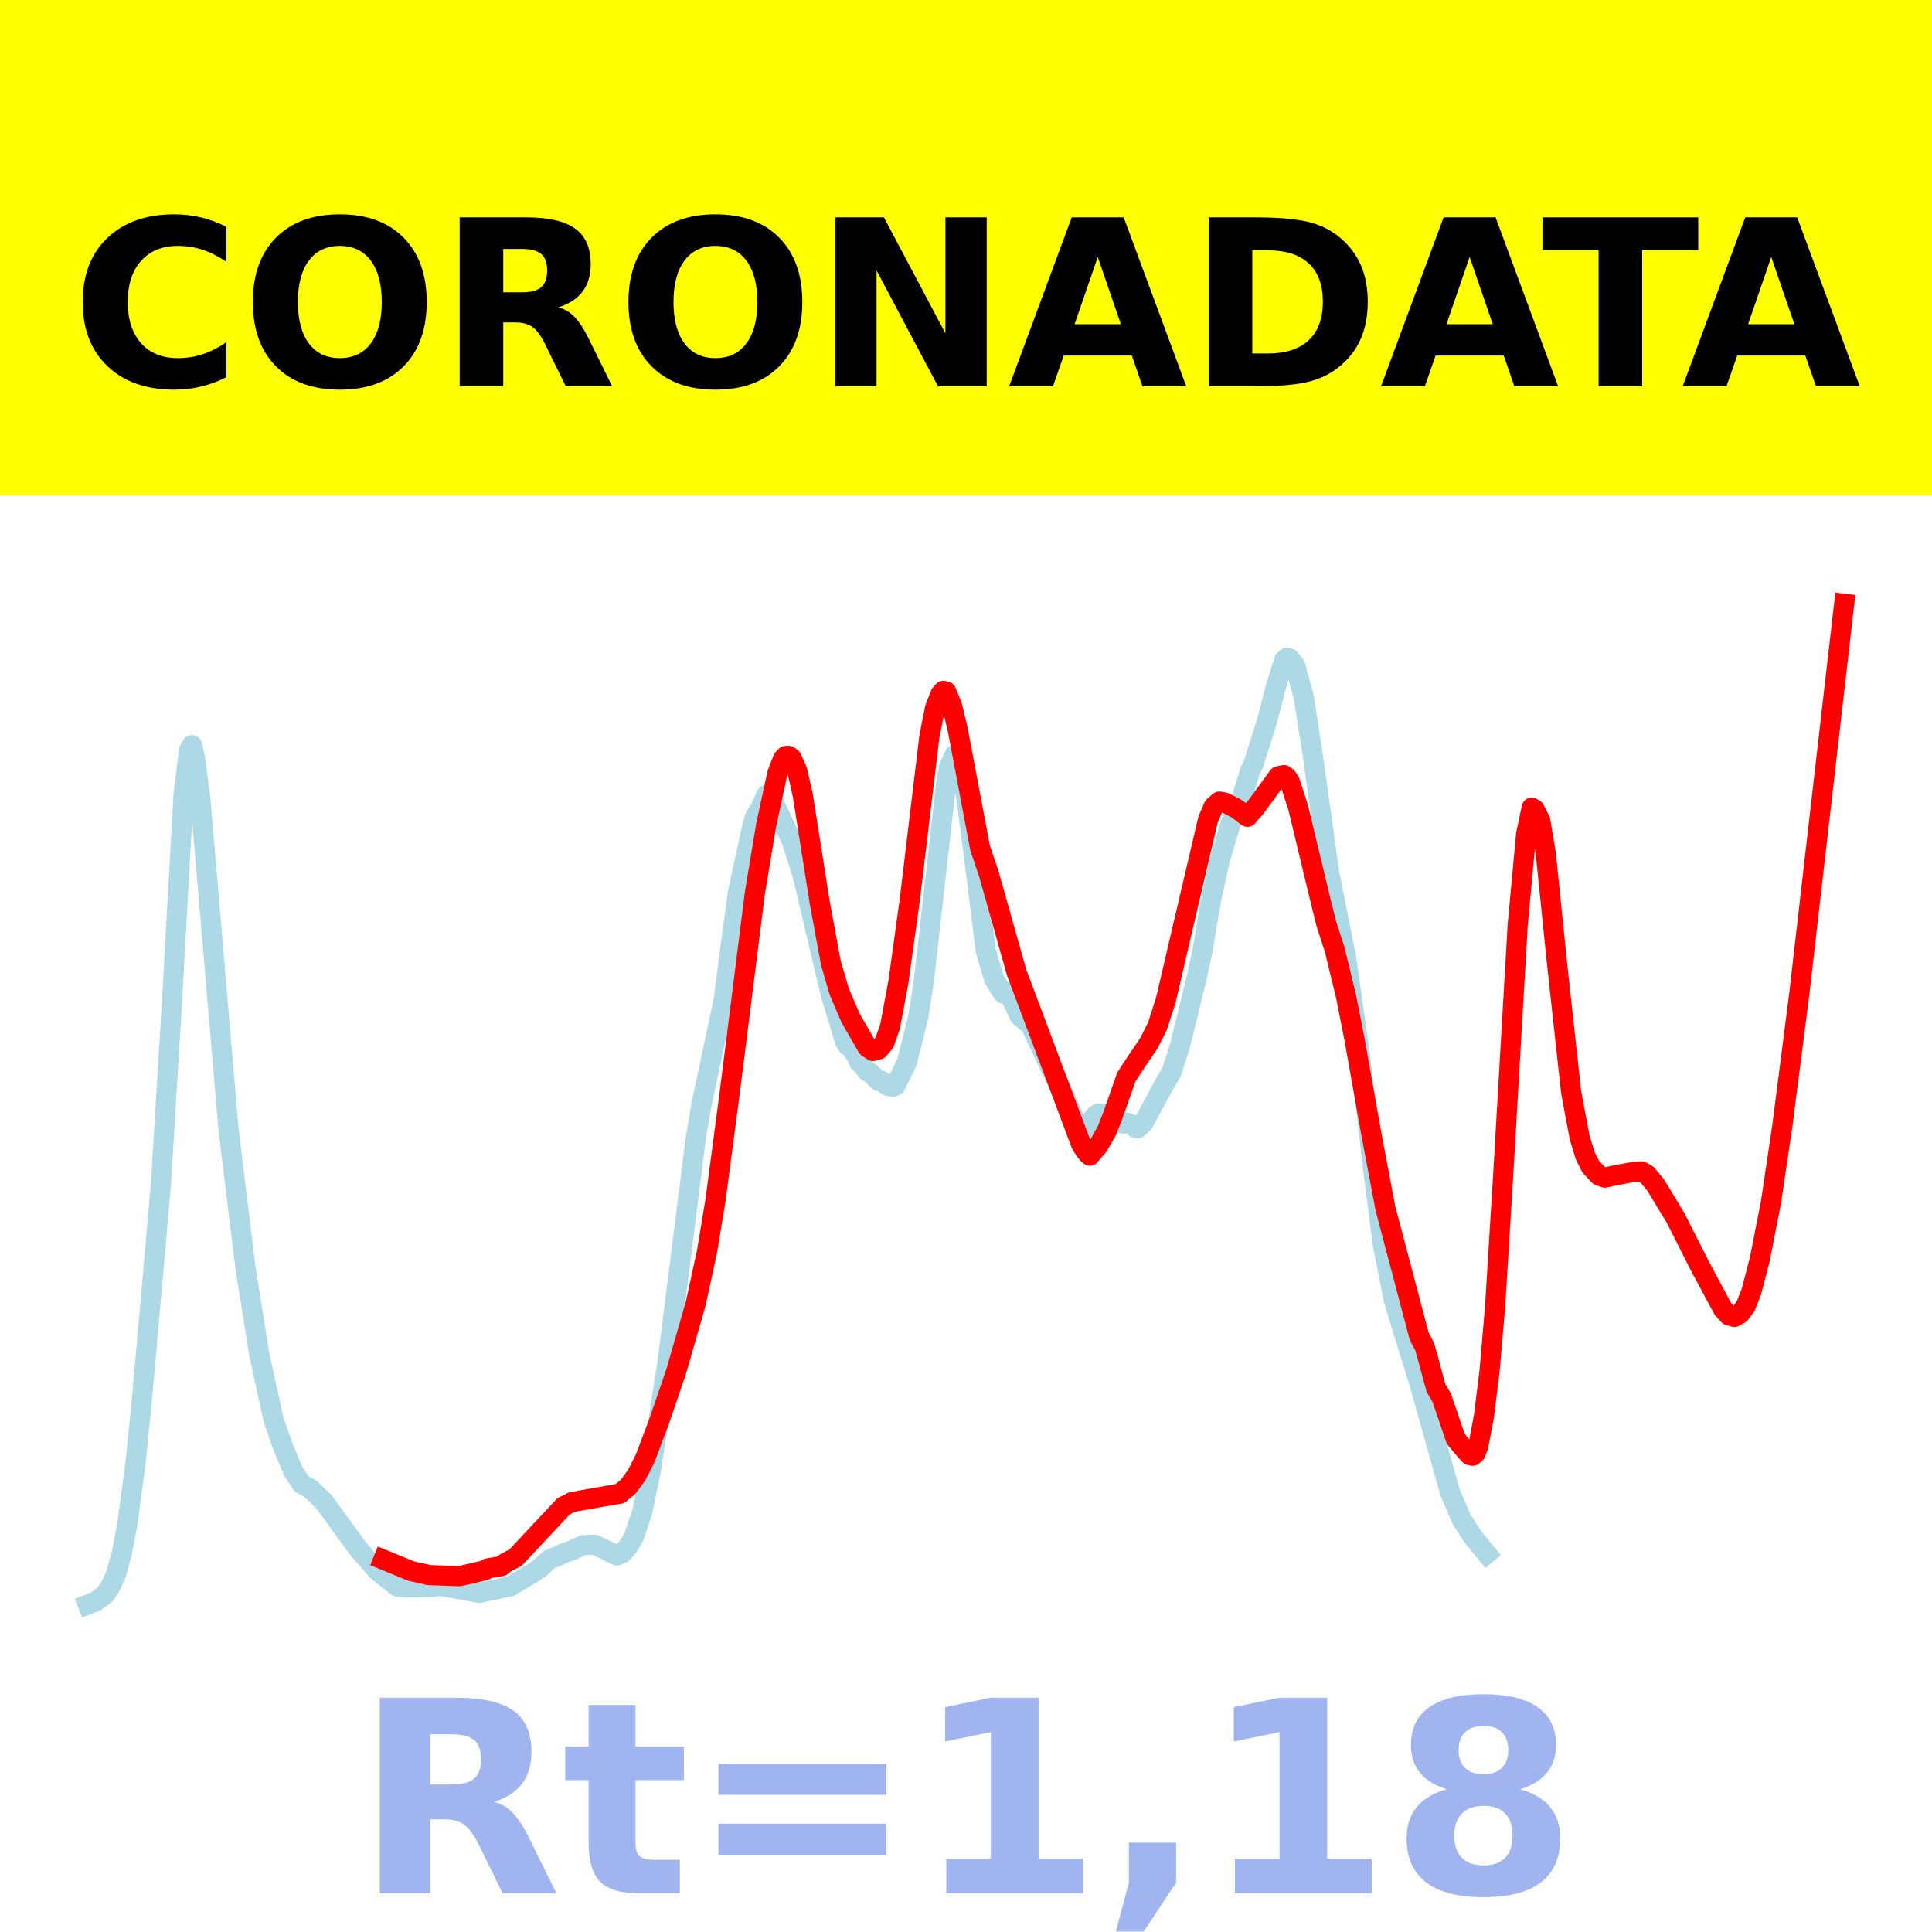
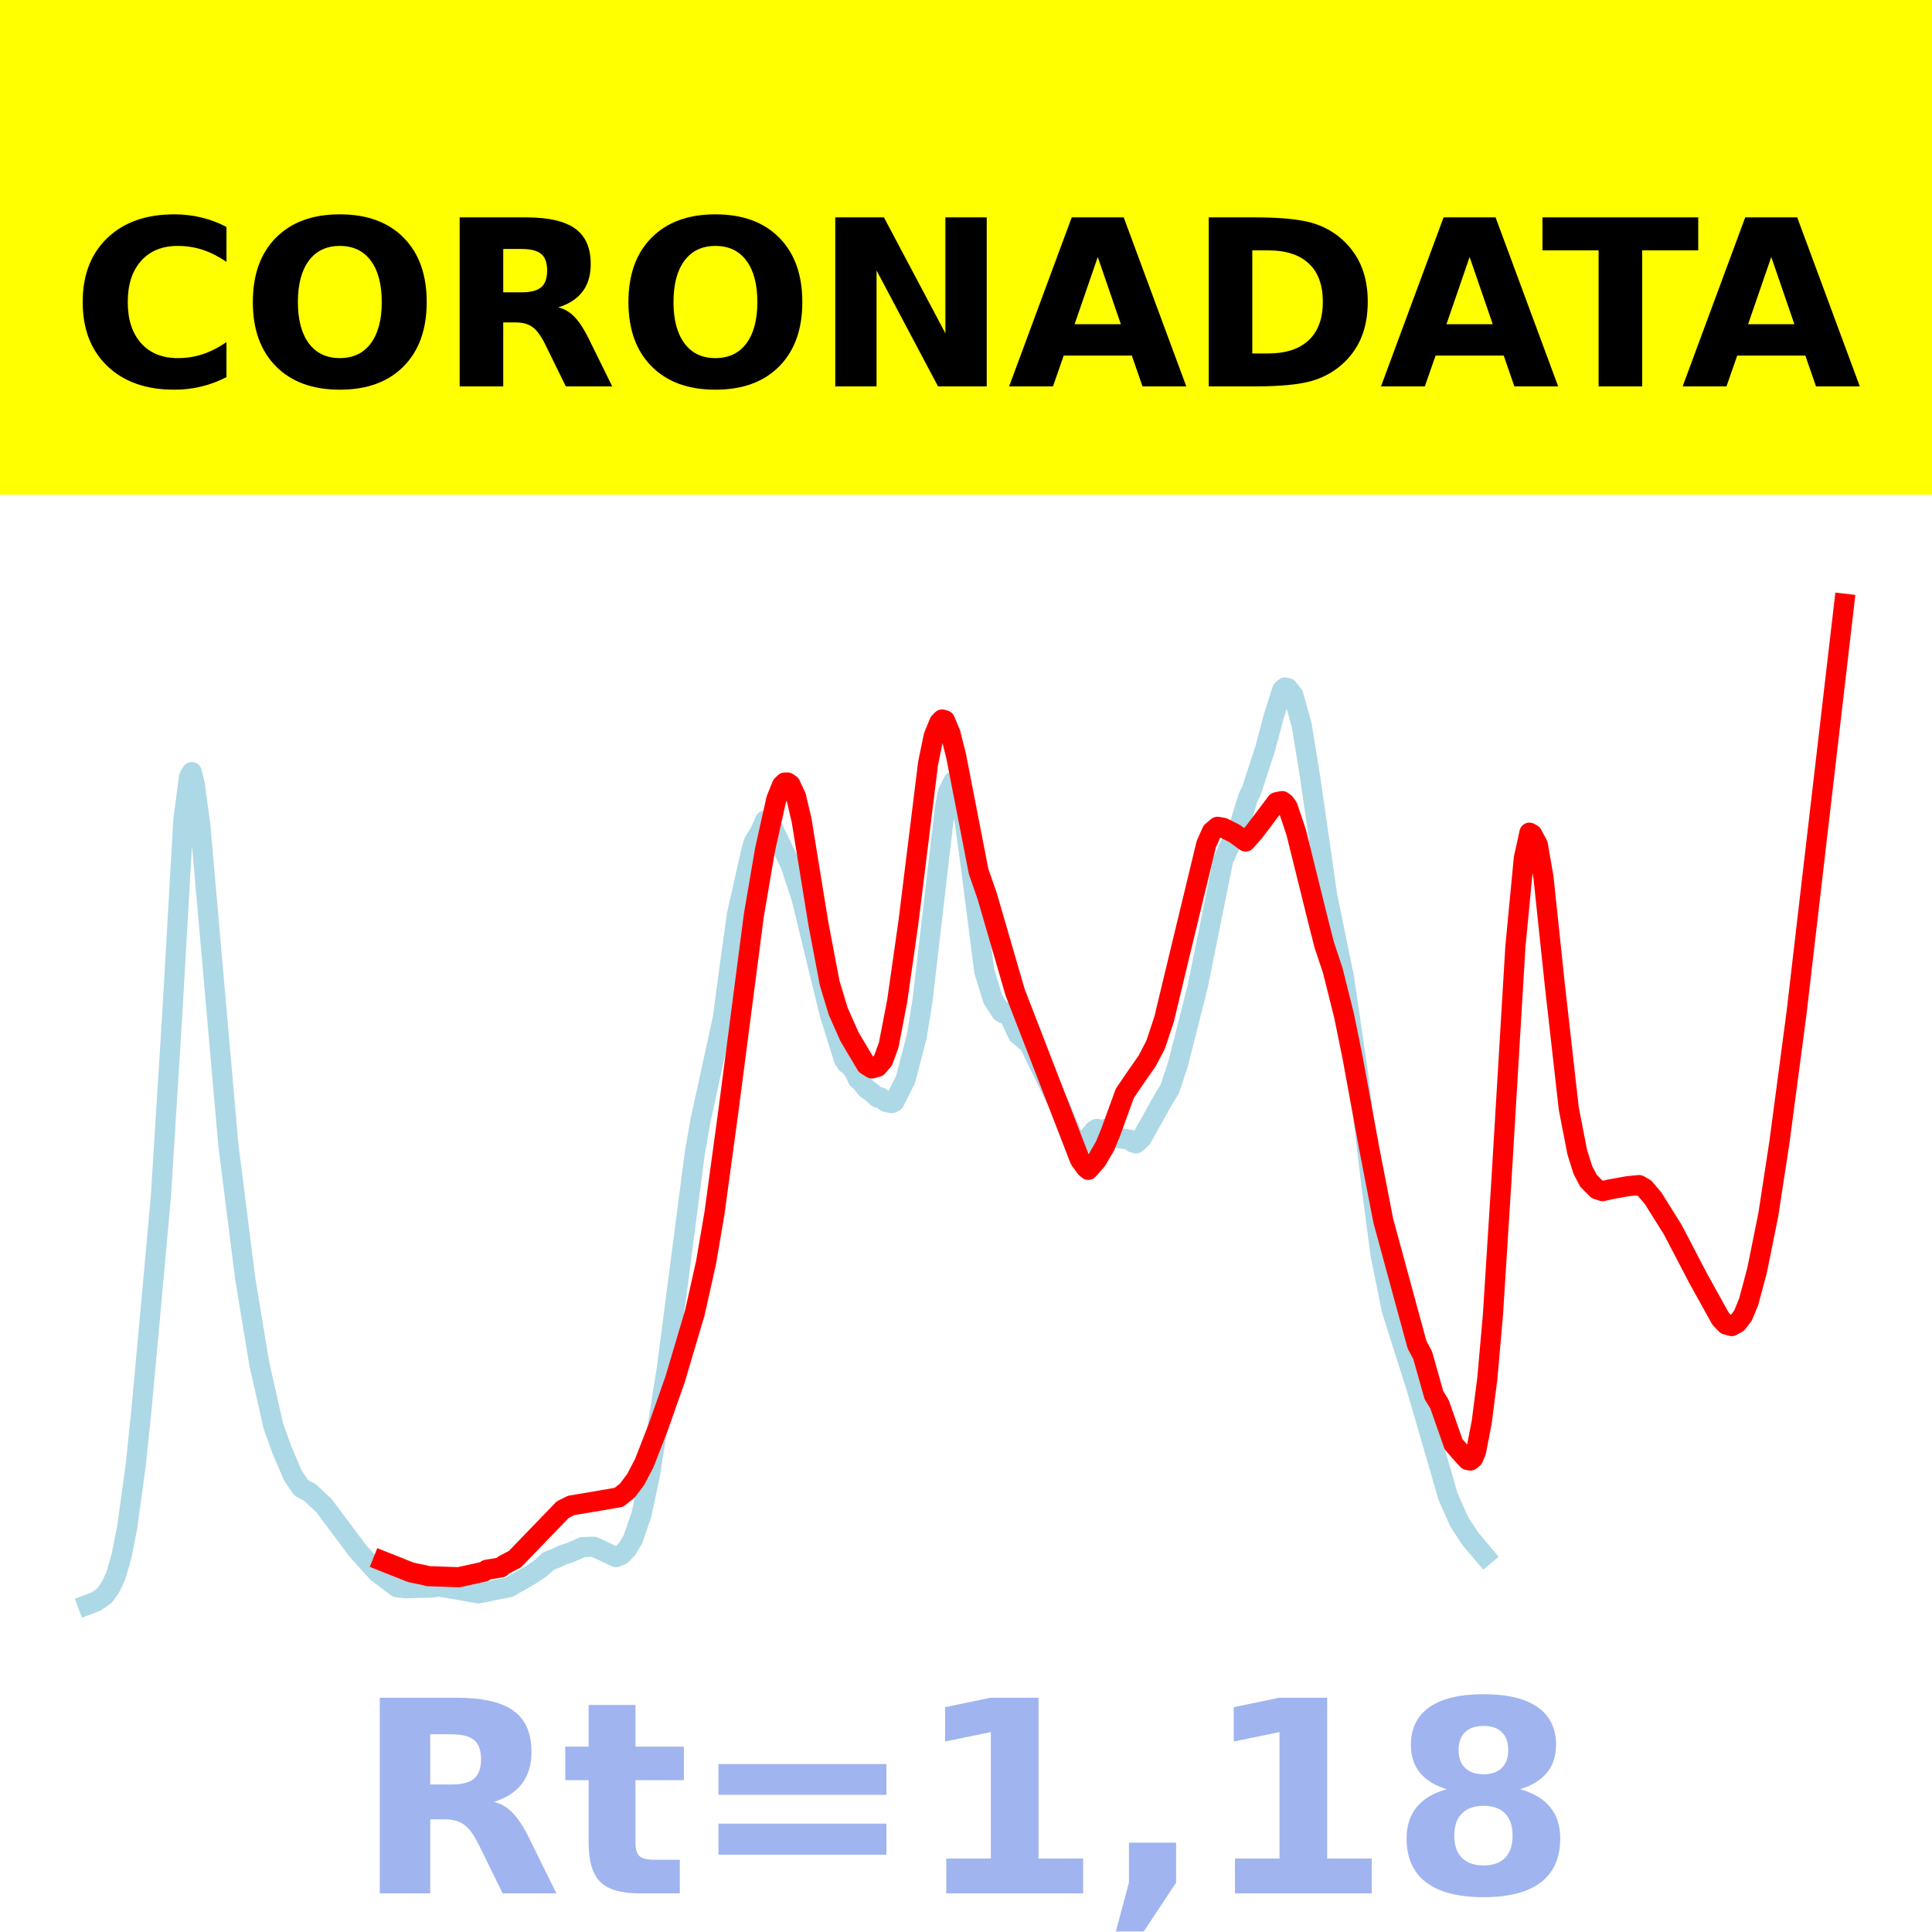
<svg xmlns="http://www.w3.org/2000/svg" xmlns:xlink="http://www.w3.org/1999/xlink" height="144pt" version="1.1" viewBox="0 0 144 144" width="144pt">
  <defs>
    <style type="text/css">*{stroke-linecap:butt;stroke-linejoin:round;}</style>
  </defs>
  <g id="figure_1">
    <g id="patch_1">
      <path d="M 0 144  L 144 144  L 144 0  L 0 0  z " style="fill:#ffffff;" />
    </g>
    <g id="axes_1">
      <g id="patch_2">
        <path d="M 0 144  L 144 144  L 144 0  L 0 0  z " style="fill:#ffffff;" />
      </g>
      <g id="line2d_1">
-         <path clip-path="url(#p2602db2374)" d="M 6.545 119.588  L 7.175 119.342  L 7.804 118.873  L 8.224 118.275  L 8.643 117.341  L 9.063 115.836  L 9.483 113.663  L 10.112 108.928  L 10.531 104.815  L 11.161 97.753  L 12 88.204  L 12.839 74.34  L 13.678 59.226  L 14.098 55.911  L 14.308 55.54  L 14.517 56.41  L 14.937 59.569  L 17.035 84.203  L 18.294 94.482  L 19.343 101.044  L 20.392 105.827  L 21.021 107.644  L 21.86 109.674  L 22.49 110.614  L 23.119 110.947  L 24.168 111.962  L 26.685 115.427  L 28.154 117.105  L 29.622 118.25  L 30.252 118.325  L 32.14 118.276  L 32.769 118.201  L 34.028 118.409  L 34.867 118.57  L 35.706 118.722  L 38.014 118.245  L 39.692 117.245  L 40.322 116.808  L 40.951 116.224  L 41.58 115.981  L 42 115.768  L 42.629 115.552  L 43.469 115.167  L 44.308 115.128  L 45.986 115.933  L 46.406 115.743  L 46.825 115.273  L 47.245 114.552  L 47.874 112.664  L 48.503 109.63  L 49.762 101.479  L 51.86 84.836  L 52.28 82.361  L 53.958 74.438  L 54.378 71.148  L 55.007 66.483  L 56.056 61.675  L 56.266 60.905  L 56.685 60.225  L 57.105 59.263  L 57.315 59.361  L 57.734 59.953  L 58.993 62.638  L 59.832 65.257  L 61.301 71.498  L 61.93 74.15  L 62.979 77.609  L 63.189 77.954  L 63.399 78.051  L 63.818 78.679  L 64.028 79.148  L 64.238 79.34  L 64.657 79.872  L 64.867 79.968  L 65.497 80.577  L 65.706 80.56  L 66.126 80.915  L 66.545 81.003  L 66.755 80.904  L 67.594 79.179  L 68.434 75.838  L 68.853 73.154  L 70.531 58.296  L 70.741 57.126  L 71.161 56.257  L 71.371 56.442  L 71.58 56.958  L 72 59.284  L 72.42 62.419  L 73.469 70.844  L 74.098 72.981  L 74.727 73.994  L 74.937 74.116  L 75.147 74.021  L 75.357 74.359  L 75.986 75.721  L 76.825 76.443  L 78.713 80.463  L 78.923 80.766  L 80.392 84.096  L 80.601 84.231  L 80.811 84.197  L 81.65 83.129  L 81.86 82.991  L 82.28 83.091  L 82.49 83.003  L 82.909 83.185  L 83.538 83.712  L 83.748 83.741  L 83.958 83.656  L 84.378 83.821  L 84.587 84.046  L 84.797 84.098  L 85.217 83.711  L 86.895 80.618  L 87.315 79.924  L 87.944 77.966  L 89.203 72.842  L 89.622 70.884  L 90.252 67.135  L 90.881 64.258  L 91.72 61.39  L 92.559 59.505  L 93.189 57.412  L 93.399 57.03  L 94.448 53.704  L 95.077 51.262  L 95.706 49.227  L 95.916 49.025  L 96.126 49.076  L 96.545 49.618  L 97.175 51.968  L 97.804 55.989  L 99.063 64.999  L 99.902 69.234  L 100.322 71.322  L 101.371 78.73  L 102.42 87.717  L 103.049 92.635  L 103.888 96.903  L 104.517 98.974  L 105.776 103.043  L 108.084 111.248  L 108.923 113.212  L 109.762 114.524  L 110.811 115.808  L 110.811 115.808  " style="fill:none;stroke:#add8e6;stroke-linecap:square;stroke-width:1.5;" />
+         <path clip-path="url(#p9ca3937e60)" d="M 6.545 119.601  L 7.174 119.362  L 7.802 118.909  L 8.221 118.328  L 8.64 117.424  L 9.059 115.966  L 9.478 113.86  L 10.106 109.273  L 10.525 105.288  L 11.153 98.447  L 11.991 89.195  L 12.829 75.763  L 13.667 61.122  L 14.086 57.909  L 14.295 57.55  L 14.505 58.393  L 14.924 61.453  L 17.018 85.319  L 18.275 95.278  L 19.322 101.635  L 20.369 106.269  L 20.998 108.03  L 21.836 109.996  L 22.464 110.906  L 23.092 111.229  L 24.14 112.213  L 26.653 115.57  L 28.119 117.196  L 29.585 118.304  L 30.214 118.377  L 32.099 118.33  L 32.727 118.257  L 33.984 118.458  L 34.822 118.614  L 35.66 118.762  L 37.964 118.3  L 39.639 117.331  L 40.268 116.908  L 40.896 116.341  L 41.524 116.106  L 41.943 115.9  L 42.572 115.69  L 43.409 115.317  L 44.247 115.28  L 45.923 116.06  L 46.342 115.876  L 46.761 115.421  L 47.18 114.722  L 47.808 112.893  L 48.436 109.953  L 49.693 102.056  L 51.788 85.933  L 52.207 83.535  L 53.882 75.859  L 54.301 72.671  L 54.929 68.152  L 55.977 63.494  L 56.186 62.748  L 56.605 62.089  L 57.024 61.157  L 57.233 61.252  L 57.652 61.826  L 58.909 64.427  L 59.747 66.964  L 61.213 73.01  L 61.841 75.579  L 62.889 78.931  L 63.098 79.265  L 63.308 79.359  L 63.727 79.968  L 63.936 80.422  L 64.145 80.608  L 64.564 81.123  L 64.983 81.43  L 65.402 81.807  L 65.612 81.79  L 66.031 82.133  L 66.449 82.219  L 66.659 82.123  L 67.497 80.452  L 68.335 77.215  L 68.753 74.615  L 70.429 60.22  L 70.639 59.087  L 71.057 58.245  L 71.267 58.424  L 71.476 58.924  L 71.895 61.178  L 72.314 64.214  L 73.361 72.377  L 73.99 74.447  L 74.618 75.429  L 74.828 75.547  L 75.037 75.455  L 75.247 75.782  L 75.875 77.102  L 76.713 77.801  L 78.598 81.696  L 79.017 82.474  L 80.064 84.977  L 80.483 85.346  L 80.692 85.313  L 81.53 84.278  L 81.74 84.145  L 82.159 84.242  L 82.368 84.156  L 82.787 84.333  L 83.415 84.843  L 84.253 84.95  L 84.463 85.168  L 84.672 85.218  L 85.091 84.843  L 86.767 81.846  L 87.185 81.174  L 87.814 79.276  L 89.28 73.475  L 91.165 64.137  L 92.003 62.246  L 92.422 61.392  L 93.05 59.364  L 93.26 58.993  L 94.307 55.772  L 94.935 53.406  L 95.564 51.434  L 95.773 51.238  L 95.983 51.288  L 96.401 51.813  L 97.03 54.09  L 97.658 57.985  L 98.915 66.714  L 99.753 70.817  L 100.172 72.84  L 101.219 80.017  L 102.266 88.724  L 102.895 93.488  L 103.732 97.623  L 104.361 99.629  L 105.617 103.572  L 107.921 111.521  L 108.759 113.423  L 109.597 114.695  L 110.644 115.938  L 110.644 115.938  " style="fill:none;stroke:#add8e6;stroke-linecap:square;stroke-width:1.5;" />
      </g>
      <g id="line2d_2">
-         <path clip-path="url(#p2602db2374)" d="M 28.573 116.248  L 30.671 117.107  L 31.72 117.332  L 31.93 117.395  L 34.238 117.479  L 36.126 117.048  L 36.336 116.9  L 37.385 116.726  L 37.594 116.535  L 38.434 116.087  L 42 112.278  L 42.629 111.954  L 44.517 111.618  L 46.196 111.329  L 46.825 110.808  L 47.455 109.942  L 48.084 108.703  L 49.133 105.923  L 50.392 102.245  L 51.86 97.139  L 52.699 93.267  L 53.329 89.463  L 54.378 81.525  L 56.266 66.559  L 57.105 61.495  L 57.944 57.621  L 58.364 56.556  L 58.573 56.343  L 58.783 56.338  L 58.993 56.49  L 59.413 57.409  L 59.832 59.247  L 61.091 67.236  L 61.93 71.776  L 62.559 73.924  L 63.399 75.881  L 64.657 78.063  L 65.077 78.335  L 65.497 78.217  L 65.916 77.714  L 66.336 76.532  L 66.965 73.167  L 67.804 67.112  L 69.273 54.874  L 69.692 52.768  L 70.112 51.713  L 70.322 51.49  L 70.531 51.551  L 70.951 52.582  L 71.371 54.311  L 73.049 63.199  L 73.678 65.049  L 75.776 72.491  L 80.601 85.335  L 81.021 85.946  L 81.231 86.136  L 81.86 85.398  L 82.49 84.295  L 82.909 83.233  L 83.958 80.261  L 84.587 79.298  L 85.636 77.746  L 86.266 76.499  L 86.895 74.539  L 87.944 70.034  L 90.042 61.082  L 90.462 60.113  L 90.881 59.746  L 91.301 59.82  L 92.14 60.253  L 92.979 60.879  L 93.608 60.146  L 95.287 57.855  L 95.706 57.77  L 95.916 57.928  L 96.126 58.238  L 96.755 60.173  L 98.434 67.157  L 98.853 68.841  L 99.483 70.791  L 100.322 74.247  L 100.951 77.424  L 102.21 84.506  L 103.259 90.059  L 105.776 99.593  L 106.196 100.392  L 107.035 103.464  L 107.455 104.17  L 108.503 107.248  L 109.133 107.994  L 109.552 108.46  L 109.762 108.501  L 109.972 108.317  L 110.182 107.804  L 110.601 105.571  L 111.021 102.214  L 111.441 97.317  L 112.07 87.061  L 113.119 68.972  L 113.748 62.172  L 114.168 60.198  L 114.378 60.32  L 114.797 61.137  L 115.217 63.643  L 116.056 71.846  L 117.105 81.423  L 117.734 84.762  L 118.154 86.144  L 118.573 86.971  L 119.203 87.632  L 119.622 87.774  L 120.252 87.628  L 121.51 87.395  L 122.35 87.309  L 122.769 87.557  L 123.399 88.32  L 124.867 90.738  L 126.755 94.467  L 128.434 97.589  L 128.853 98.038  L 129.273 98.156  L 129.692 97.914  L 130.112 97.35  L 130.531 96.297  L 131.161 93.881  L 132 89.6  L 132.839 83.958  L 134.098 74.165  L 137.455 45  L 137.455 45  " style="fill:none;stroke:#ff0000;stroke-linecap:square;stroke-width:1.5;" />
+         <path clip-path="url(#p9ca3937e60)" d="M 28.538 116.365  L 30.633 117.197  L 31.68 117.415  L 31.889 117.476  L 34.193 117.558  L 36.079 117.14  L 36.288 116.996  L 37.335 116.828  L 37.545 116.643  L 38.383 116.209  L 41.943 112.519  L 42.572 112.205  L 44.666 111.855  L 46.132 111.6  L 46.761 111.095  L 47.389 110.256  L 48.017 109.055  L 49.065 106.362  L 50.321 102.799  L 51.788 97.852  L 52.625 94.1  L 53.254 90.415  L 54.301 82.725  L 56.186 68.226  L 57.024 63.32  L 57.862 59.566  L 58.281 58.534  L 58.49 58.328  L 58.7 58.324  L 58.909 58.47  L 59.328 59.361  L 59.747 61.142  L 61.004 68.882  L 61.841 73.28  L 62.47 75.361  L 63.308 77.257  L 64.564 79.37  L 64.983 79.635  L 65.402 79.52  L 65.821 79.033  L 66.24 77.887  L 66.868 74.627  L 67.706 68.761  L 69.172 56.905  L 69.591 54.865  L 70.01 53.842  L 70.22 53.627  L 70.429 53.686  L 70.848 54.684  L 71.267 56.359  L 72.943 64.971  L 73.571 66.762  L 75.665 73.972  L 80.483 86.416  L 80.902 87.008  L 81.111 87.192  L 81.74 86.478  L 82.368 85.408  L 82.787 84.38  L 83.834 81.501  L 84.463 80.567  L 85.51 79.063  L 86.138 77.856  L 86.767 75.957  L 87.814 71.592  L 89.908 62.919  L 90.327 61.981  L 90.746 61.625  L 91.165 61.697  L 92.003 62.116  L 92.841 62.722  L 93.469 62.013  L 95.145 59.793  L 95.564 59.71  L 95.773 59.863  L 95.983 60.164  L 96.611 62.039  L 98.287 68.805  L 98.705 70.437  L 99.334 72.325  L 100.172 75.674  L 100.8 78.752  L 102.057 85.613  L 103.104 90.992  L 105.617 100.23  L 106.036 101.004  L 106.874 103.98  L 107.293 104.663  L 108.34 107.646  L 108.969 108.368  L 109.388 108.82  L 109.597 108.859  L 109.807 108.682  L 110.016 108.184  L 110.435 106.021  L 110.854 102.769  L 111.273 98.024  L 111.901 88.088  L 112.948 70.563  L 113.577 63.975  L 113.996 62.063  L 114.205 62.181  L 114.624 62.973  L 115.043 65.4  L 115.881 73.347  L 116.928 82.626  L 117.556 85.861  L 117.975 87.2  L 118.394 88.001  L 119.023 88.642  L 119.441 88.779  L 120.07 88.637  L 121.327 88.412  L 122.164 88.329  L 122.583 88.569  L 123.212 89.308  L 124.678 91.65  L 126.563 95.263  L 128.239 98.288  L 128.657 98.723  L 129.076 98.837  L 129.495 98.603  L 129.914 98.056  L 130.333 97.036  L 130.961 94.693  L 131.799 90.542  L 132.637 85.068  L 133.894 75.574  L 137.455 45  L 137.455 45  " style="fill:none;stroke:#ff0000;stroke-linecap:square;stroke-width:1.5;" />
      </g>
      <g id="patch_3">
-         <path d="M 0 144  L 0 -0  " style="fill:none;stroke:#ffffff;stroke-linecap:square;stroke-linejoin:miter;stroke-width:0.8;" />
+         <path d="M 0 144  L 0 0  " style="fill:none;stroke:#ffffff;stroke-linecap:square;stroke-linejoin:miter;stroke-width:0.8;" />
      </g>
      <g id="patch_4">
-         <path d="M 144 144  L 144 -0  " style="fill:none;stroke:#ffffff;stroke-linecap:square;stroke-linejoin:miter;stroke-width:0.8;" />
+         <path d="M 144 144  L 144 0  " style="fill:none;stroke:#ffffff;stroke-linecap:square;stroke-linejoin:miter;stroke-width:0.8;" />
      </g>
      <g id="patch_5">
        <path d="M 0 144  L 144 144  " style="fill:none;stroke:#ffffff;stroke-linecap:square;stroke-linejoin:miter;stroke-width:0.8;" />
      </g>
      <g id="patch_6">
        <path d="M 0 0  L 144 0  " style="fill:none;stroke:#ffffff;stroke-linecap:square;stroke-linejoin:miter;stroke-width:0.8;" />
      </g>
    </g>
    <g id="text_1">
      <g id="patch_7">
        <path d="M -64.848 36.368  L 208.848 36.368  L 208.848 -7.654  L -64.848 -7.654  z " style="fill:#ffff00;stroke:#ffff00;stroke-linejoin:miter;" />
      </g>
      <g transform="translate(72 9.45018)scale(0.1728 -0.1728)" />
      <g transform="translate(-60.87375 28.8)scale(0.1728 -0.1728)">
        <defs>
          <path id="DejaVuSans-Bold-32" />
          <path d="M 67 4  Q 61.812 1.312 56.203 -0.047  Q 50.594 -1.422 44.484 -1.422  Q 26.266 -1.422 15.625 8.766  Q 4.984 18.953 4.984 36.375  Q 4.984 53.859 15.625 64.031  Q 26.266 74.219 44.484 74.219  Q 50.594 74.219 56.203 72.844  Q 61.812 71.484 67 68.797  L 67 53.719  Q 61.766 57.281 56.688 58.938  Q 51.609 60.594 46 60.594  Q 35.938 60.594 30.172 54.141  Q 24.422 47.703 24.422 36.375  Q 24.422 25.094 30.172 18.641  Q 35.938 12.203 46 12.203  Q 51.609 12.203 56.688 13.859  Q 61.766 15.531 67 19.094  z " id="DejaVuSans-Bold-67" />
          <path d="M 42.484 60.594  Q 33.891 60.594 29.156 54.25  Q 24.422 47.906 24.422 36.375  Q 24.422 24.906 29.156 18.547  Q 33.891 12.203 42.484 12.203  Q 51.125 12.203 55.859 18.547  Q 60.594 24.906 60.594 36.375  Q 60.594 47.906 55.859 54.25  Q 51.125 60.594 42.484 60.594  z M 42.484 74.219  Q 60.062 74.219 70.016 64.156  Q 79.984 54.109 79.984 36.375  Q 79.984 18.703 70.016 8.641  Q 60.062 -1.422 42.484 -1.422  Q 24.953 -1.422 14.969 8.641  Q 4.984 18.703 4.984 36.375  Q 4.984 54.109 14.969 64.156  Q 24.953 74.219 42.484 74.219  z " id="DejaVuSans-Bold-79" />
          <path d="M 35.891 40.578  Q 41.797 40.578 44.359 42.766  Q 46.922 44.969 46.922 50  Q 46.922 54.984 44.359 57.125  Q 41.797 59.281 35.891 59.281  L 27.984 59.281  L 27.984 40.578  z M 27.984 27.594  L 27.984 0  L 9.188 0  L 9.188 72.906  L 37.891 72.906  Q 52.297 72.906 59 68.062  Q 65.719 63.234 65.719 52.781  Q 65.719 45.562 62.219 40.922  Q 58.734 36.281 51.703 34.078  Q 55.562 33.203 58.609 30.094  Q 61.672 27 64.797 20.703  L 75 0  L 54.984 0  L 46.094 18.109  Q 43.406 23.578 40.641 25.578  Q 37.891 27.594 33.297 27.594  z " id="DejaVuSans-Bold-82" />
          <path d="M 9.188 72.906  L 30.172 72.906  L 56.688 22.906  L 56.688 72.906  L 74.516 72.906  L 74.516 0  L 53.516 0  L 27 50  L 27 0  L 9.188 0  z " id="DejaVuSans-Bold-78" />
          <path d="M 53.422 13.281  L 24.031 13.281  L 19.391 0  L 0.484 0  L 27.484 72.906  L 49.906 72.906  L 76.906 0  L 58.016 0  z M 28.719 26.812  L 48.688 26.812  L 38.719 55.812  z " id="DejaVuSans-Bold-65" />
          <path d="M 27.984 58.688  L 27.984 14.203  L 34.719 14.203  Q 46.234 14.203 52.312 19.922  Q 58.406 25.641 58.406 36.531  Q 58.406 47.359 52.344 53.016  Q 46.297 58.688 34.719 58.688  z M 9.188 72.906  L 29 72.906  Q 45.609 72.906 53.734 70.531  Q 61.859 68.172 67.672 62.5  Q 72.797 57.562 75.281 51.109  Q 77.781 44.672 77.781 36.531  Q 77.781 28.266 75.281 21.797  Q 72.797 15.328 67.672 10.406  Q 61.812 4.734 53.609 2.359  Q 45.406 0 29 0  L 9.188 0  z " id="DejaVuSans-Bold-68" />
          <path d="M 0.484 72.906  L 67.672 72.906  L 67.672 58.688  L 43.5 58.688  L 43.5 0  L 24.703 0  L 24.703 58.688  L 0.484 58.688  z " id="DejaVuSans-Bold-84" />
        </defs>
        <use xlink:href="#DejaVuSans-Bold-32" />
        <use x="34.814" xlink:href="#DejaVuSans-Bold-32" />
        <use x="69.629" xlink:href="#DejaVuSans-Bold-32" />
        <use x="104.443" xlink:href="#DejaVuSans-Bold-32" />
        <use x="139.258" xlink:href="#DejaVuSans-Bold-32" />
        <use x="174.072" xlink:href="#DejaVuSans-Bold-32" />
        <use x="208.887" xlink:href="#DejaVuSans-Bold-32" />
        <use x="243.701" xlink:href="#DejaVuSans-Bold-32" />
        <use x="278.516" xlink:href="#DejaVuSans-Bold-32" />
        <use x="313.33" xlink:href="#DejaVuSans-Bold-32" />
        <use x="348.145" xlink:href="#DejaVuSans-Bold-32" />
        <use x="382.959" xlink:href="#DejaVuSans-Bold-67" />
        <use x="456.348" xlink:href="#DejaVuSans-Bold-79" />
        <use x="541.357" xlink:href="#DejaVuSans-Bold-82" />
        <use x="618.359" xlink:href="#DejaVuSans-Bold-79" />
        <use x="703.369" xlink:href="#DejaVuSans-Bold-78" />
        <use x="787.061" xlink:href="#DejaVuSans-Bold-65" />
        <use x="864.453" xlink:href="#DejaVuSans-Bold-68" />
        <use x="947.461" xlink:href="#DejaVuSans-Bold-65" />
        <use x="1017.104" xlink:href="#DejaVuSans-Bold-84" />
        <use x="1077.566" xlink:href="#DejaVuSans-Bold-65" />
        <use x="1154.959" xlink:href="#DejaVuSans-Bold-32" />
        <use x="1189.773" xlink:href="#DejaVuSans-Bold-32" />
        <use x="1224.588" xlink:href="#DejaVuSans-Bold-32" />
        <use x="1259.402" xlink:href="#DejaVuSans-Bold-32" />
        <use x="1294.217" xlink:href="#DejaVuSans-Bold-32" />
        <use x="1329.031" xlink:href="#DejaVuSans-Bold-32" />
        <use x="1363.846" xlink:href="#DejaVuSans-Bold-32" />
        <use x="1398.66" xlink:href="#DejaVuSans-Bold-32" />
        <use x="1433.475" xlink:href="#DejaVuSans-Bold-32" />
        <use x="1468.289" xlink:href="#DejaVuSans-Bold-32" />
        <use x="1503.104" xlink:href="#DejaVuSans-Bold-32" />
      </g>
    </g>
    <g id="text_2">
      <g style="fill:#4169e1;opacity:0.5;" transform="translate(26.46875 141.12)scale(0.2 -0.2)">
        <defs>
          <path d="M 27.484 70.219  L 27.484 54.688  L 45.516 54.688  L 45.516 42.188  L 27.484 42.188  L 27.484 19  Q 27.484 15.188 29 13.844  Q 30.516 12.5 35.016 12.5  L 44 12.5  L 44 0  L 29 0  Q 18.656 0 14.328 4.312  Q 10.016 8.641 10.016 19  L 10.016 42.188  L 1.312 42.188  L 1.312 54.688  L 10.016 54.688  L 10.016 70.219  z " id="DejaVuSans-Bold-116" />
          <path d="M 10.594 48.188  L 73.188 48.188  L 73.188 36.719  L 10.594 36.719  z M 10.594 25.984  L 73.188 25.984  L 73.188 14.406  L 10.594 14.406  z " id="DejaVuSans-Bold-61" />
          <path d="M 11.719 12.984  L 28.328 12.984  L 28.328 60.109  L 11.281 56.594  L 11.281 69.391  L 28.219 72.906  L 46.094 72.906  L 46.094 12.984  L 62.703 12.984  L 62.703 0  L 11.719 0  z " id="DejaVuSans-Bold-49" />
          <path d="M 10.203 18.891  L 27.781 18.891  L 27.781 4  L 15.719 -14.203  L 5.328 -14.203  L 10.203 4  z " id="DejaVuSans-Bold-44" />
          <path d="M 34.812 32.625  Q 29.547 32.625 26.703 29.734  Q 23.875 26.859 23.875 21.484  Q 23.875 16.109 26.703 13.25  Q 29.547 10.406 34.812 10.406  Q 40.047 10.406 42.828 13.25  Q 45.609 16.109 45.609 21.484  Q 45.609 26.906 42.828 29.766  Q 40.047 32.625 34.812 32.625  z M 21.094 38.812  Q 14.453 40.828 11.078 44.969  Q 7.719 49.125 7.719 55.328  Q 7.719 64.547 14.594 69.375  Q 21.484 74.219 34.812 74.219  Q 48.047 74.219 54.922 69.406  Q 61.812 64.594 61.812 55.328  Q 61.812 49.125 58.422 44.969  Q 55.031 40.828 48.391 38.812  Q 55.812 36.766 59.594 32.156  Q 63.375 27.547 63.375 20.516  Q 63.375 9.672 56.172 4.125  Q 48.969 -1.422 34.812 -1.422  Q 20.609 -1.422 13.359 4.125  Q 6.109 9.672 6.109 20.516  Q 6.109 27.547 9.891 32.156  Q 13.672 36.766 21.094 38.812  z M 25.484 53.422  Q 25.484 49.078 27.906 46.734  Q 30.328 44.391 34.812 44.391  Q 39.203 44.391 41.594 46.734  Q 44 49.078 44 53.422  Q 44 57.766 41.594 60.078  Q 39.203 62.406 34.812 62.406  Q 30.328 62.406 27.906 60.062  Q 25.484 57.719 25.484 53.422  z " id="DejaVuSans-Bold-56" />
        </defs>
        <use xlink:href="#DejaVuSans-Bold-82" />
        <use x="77.002" xlink:href="#DejaVuSans-Bold-116" />
        <use x="124.805" xlink:href="#DejaVuSans-Bold-61" />
        <use x="208.594" xlink:href="#DejaVuSans-Bold-49" />
        <use x="278.174" xlink:href="#DejaVuSans-Bold-44" />
        <use x="316.162" xlink:href="#DejaVuSans-Bold-49" />
        <use x="385.742" xlink:href="#DejaVuSans-Bold-56" />
      </g>
    </g>
  </g>
  <defs>
-     <clipPath id="p2602db2374">
+     <clipPath id="p9ca3937e60">
      <rect height="144" width="144" x="0" y="0" />
    </clipPath>
  </defs>
</svg>
